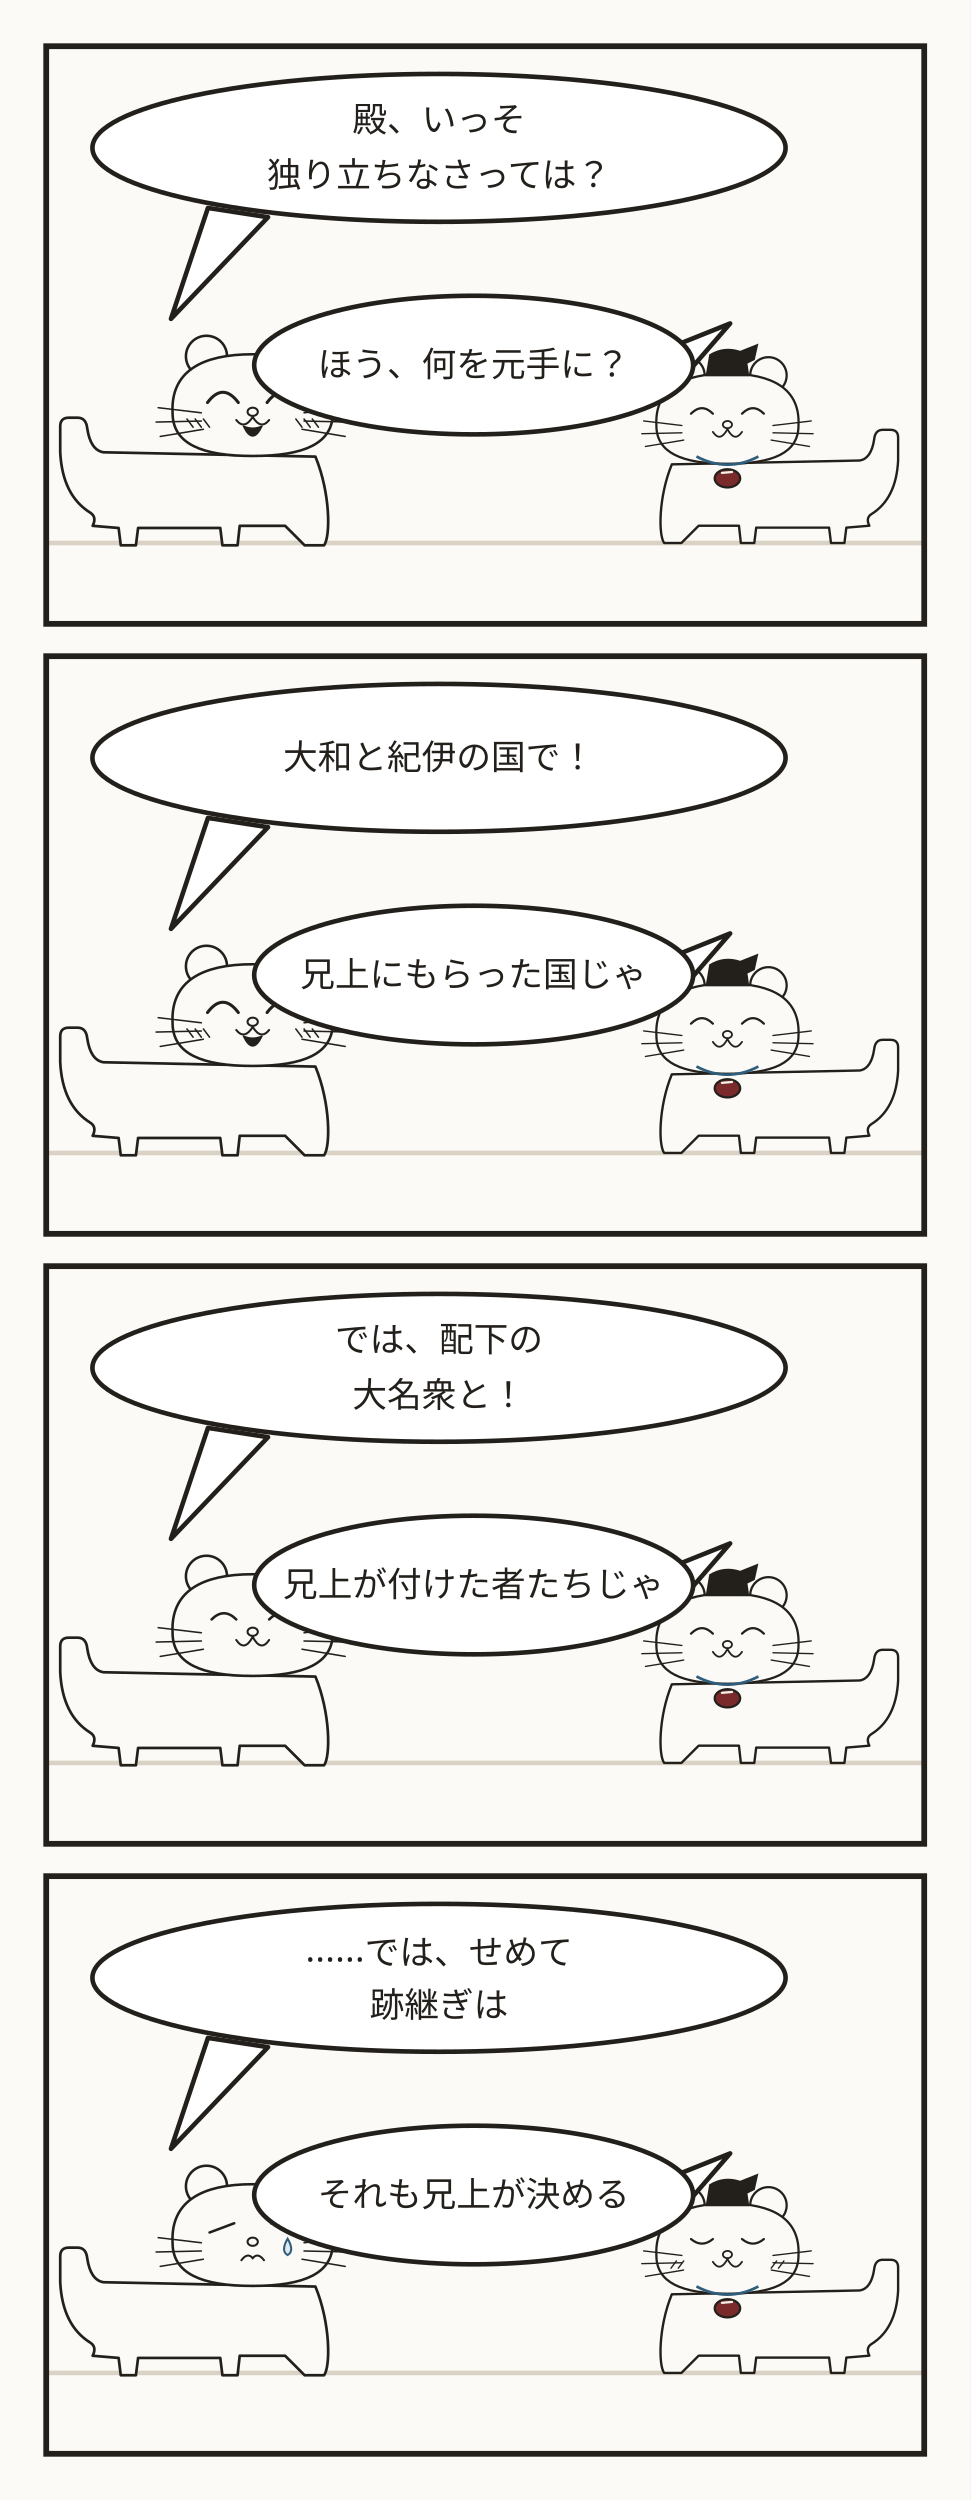
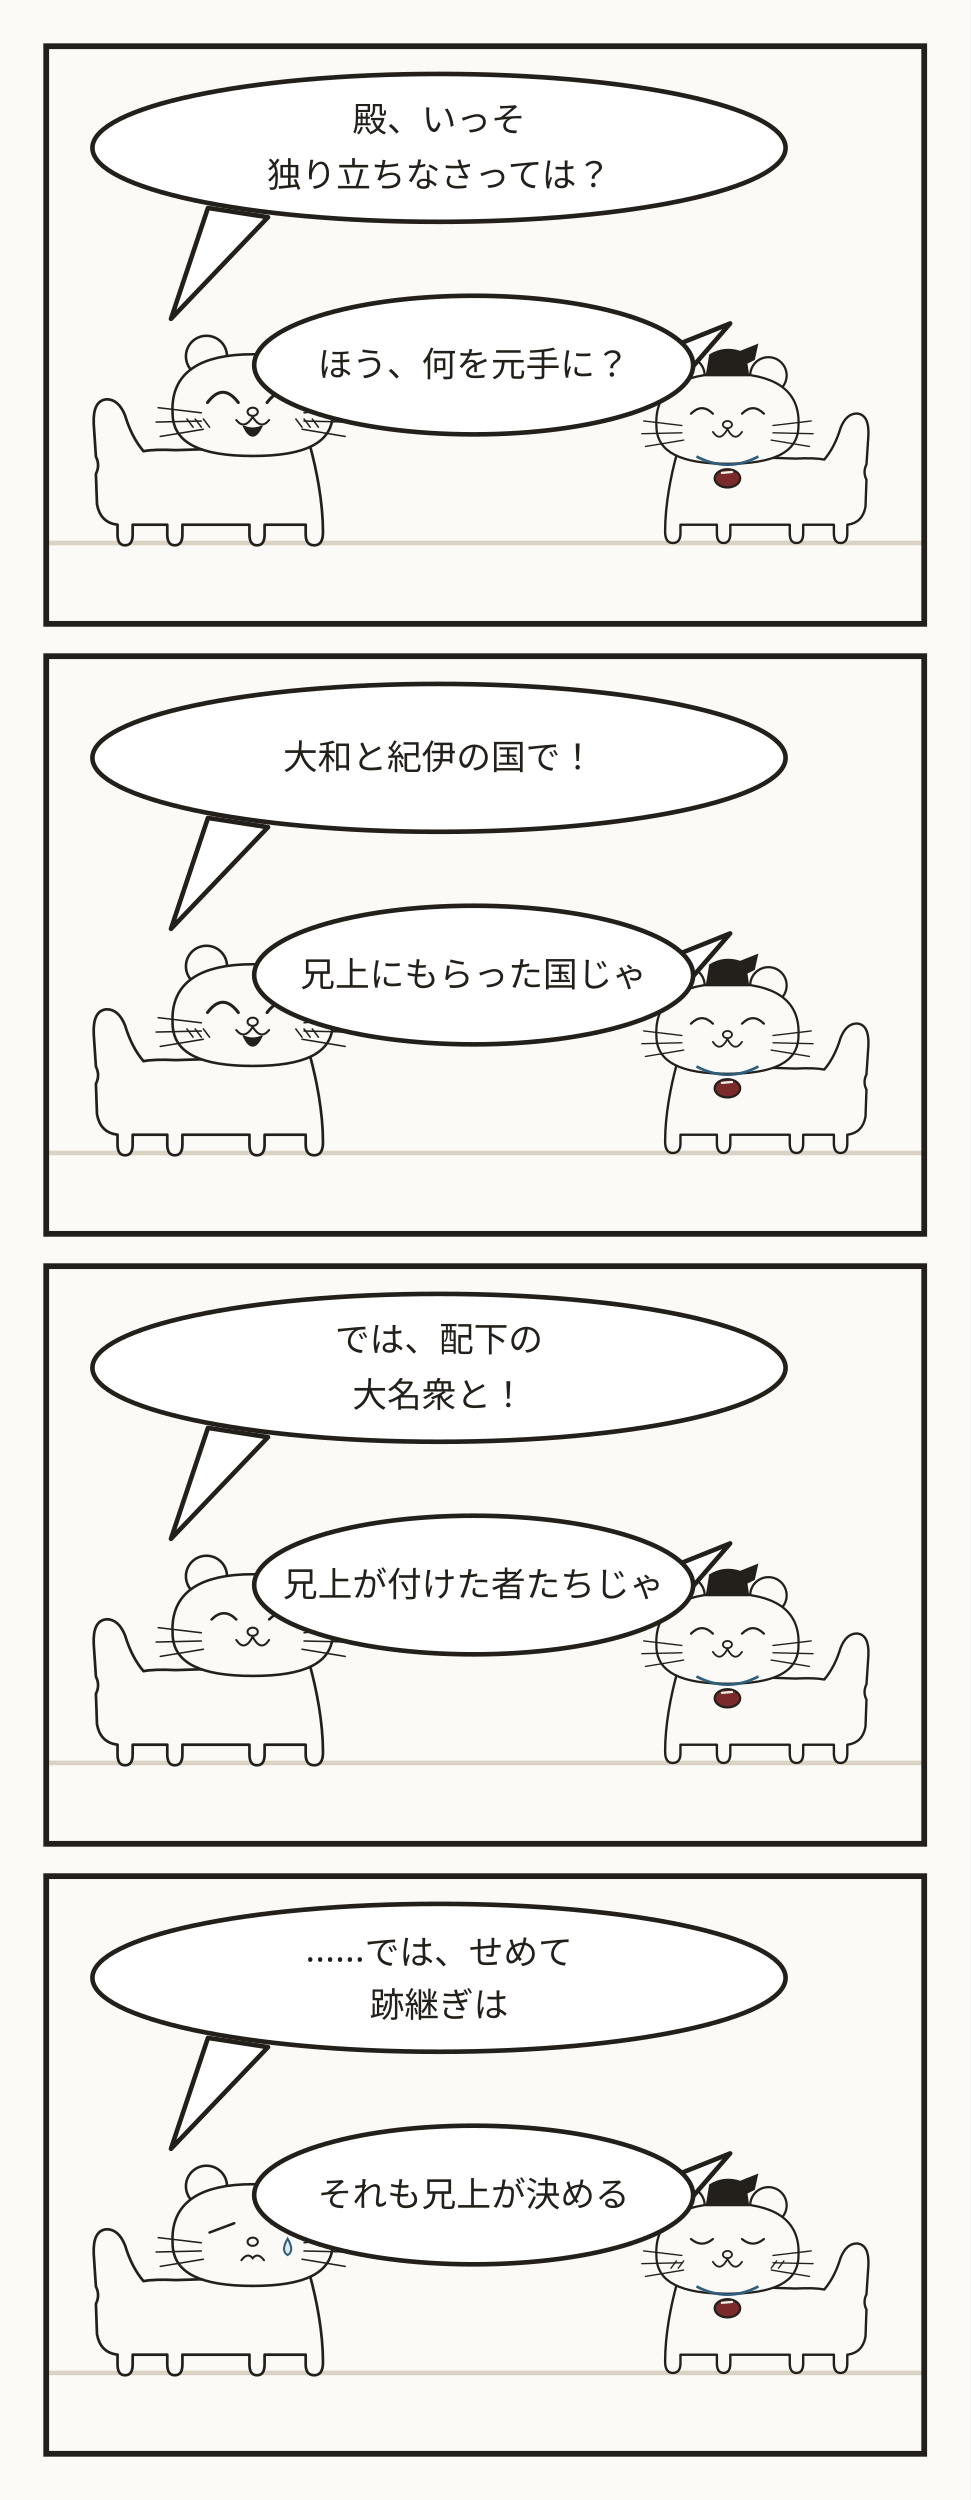
<svg xmlns="http://www.w3.org/2000/svg" viewBox="0 0 420 1082" role="img" aria-label="四コマ漫画（創作）。一、家臣が「殿、いっそ独り立ちなさっては？」と言い、秀長が「ほう、何を元手に？」。二、家臣「大和と紀伊の国で！」、秀長「兄上にもらった国じゃ」。三、家臣「では、配下の大名衆と！」、秀長「兄上が付けた者たちじゃ」。四、家臣「……では、せめて跡継ぎは」、秀長「それも兄上が決める」。家臣ははじめ喜んだ顔で、最後は涙の顔。秀長は最後に澄ました顔。人物はみな服を着ない四つ足の猫のキャラ（ぱぱねこ）で描き。秀長は折烏帽子と首の小豆で見分ける">
  <defs>
    <g id="pn-ex-cover">
      <path d="M-47,-24 H47 V40 H-47 Z" fill="#fbfaf6" stroke="none" />
      <ellipse cx="0" cy="9" rx="5" ry="4" fill="none" stroke="#23201c" stroke-width="2" />
    </g>
    <g id="pn-ex-ki" fill="none" stroke="#23201c" stroke-linecap="round" stroke-linejoin="round">
      <use href="#pn-ex-cover" />
      <path d="M-44,0 Q-29,-20 -14,0 M14,0 Q29,-20 44,0" stroke-width="3" />
      <path d="M-16,17 Q-8,27 0,14 Q8,27 16,17" stroke-width="2" />
      <path d="M-9,23 Q0,42 9,23 Q0,27 -9,23 Z" fill="#23201c" stroke-width="1.5" />
      <path d="M-64,24 l6,-8 M-56,24 l6,-8 M-48,24 l6,-8 M42,24 l6,-8 M50,24 l6,-8 M58,24 l6,-8" stroke-width="1.5" />
    </g>
    <g id="pn-ex-do" fill="none" stroke="#23201c" stroke-linecap="round">
      <use href="#pn-ex-cover" />
      <path d="M-42,-12 L-17,-2 M17,-2 L42,-12" stroke-width="3" />
      <path d="M-16,28 Q-8,15 0,27 Q8,15 16,28" stroke-width="2" />
    </g>
    <g id="pn-ex-ai" fill="none" stroke="#23201c" stroke-linecap="round">
      <use href="#pn-ex-cover" />
      <path d="M-42,0 L-18,-9 M18,-9 L42,0" stroke-width="2.5" />
      <path d="M-11,27 Q-5,19 0,25 Q5,19 11,27" stroke-width="2" />
    </g>
    <g id="pn-ex-ikari">
      <path d="M70,-50 q8,0 8,-8 M86,-58 q0,8 8,8 M94,-34 q-8,0 -8,8 M78,-26 q0,-8 -8,-8" fill="none" stroke="#9b2d20" stroke-width="3.5" stroke-linecap="round" />
    </g>
    <g id="pn-ex-namida">
      <path d="M-34,6 Q-41,18 -34,22 Q-27,18 -34,6 Z" fill="#dfe9f0" stroke="#2f5d7c" stroke-width="2" />
    </g>
    <g id="pn-ex-raku" fill="none" stroke="#23201c" stroke-linecap="round">
      <use href="#pn-ex-cover" />
      <path d="M-40,-8 Q-28,2 -16,-8 M16,-8 Q28,2 40,-8" stroke-width="2.5" />
      <path d="M-16,17 Q-8,29 0,14 Q8,29 16,17" stroke-width="2" />
      <path d="M-62,24 l6,-8 M-54,24 l6,-8 M48,24 l6,-8 M56,24 l6,-8" stroke-width="1.5" />
    </g>
    <g id="pn-head">
      <circle cx="-45" cy="-45" r="20" fill="#fbfaf6" stroke="#23201c" stroke-width="2.5" />
      <circle cx="45" cy="-45" r="20" fill="#fbfaf6" stroke="#23201c" stroke-width="2.5" />
      <path d="M-78,10 C-80,-30 -50,-47 0,-47 C50,-47 80,-30 78,10 C78,40 50,52 0,52 C-50,52 -78,40 -78,10 Z" fill="#fbfaf6" stroke="#23201c" stroke-width="2.5" />
      <path d="M-40,-3 Q-28,-15 -16,-3 M16,-3 Q28,-15 40,-3" fill="none" stroke="#23201c" stroke-width="2.5" stroke-linecap="round" />
      <ellipse cx="0" cy="9" rx="5" ry="4" fill="none" stroke="#23201c" stroke-width="2" />
      <path d="M-16,17 Q-8,29 0,14 Q8,29 16,17" fill="none" stroke="#23201c" stroke-width="2" stroke-linecap="round" />
      <path d="M-50,10 L-92,5 M-50,18 L-94,19 M-48,26 L-90,33 M50,10 L92,5 M50,18 L94,19 M48,26 L90,33" stroke="#23201c" stroke-width="1.5" stroke-linecap="round" />
    </g>
    <g id="pn-base">
-       <path d="M-109,-82 C-123,-48 -123,-8 -117,0 L-99,0 L-81,-18 L-39,-18 L-37,0 L-23,0 L-21,-16 L55,-16 L57,0 L71,0 L73,-16 L97,-18 Q93,-26 99,-30 Q125,-46 127,-86 L127,-110 Q127,-118 119,-118 L111,-118 Q103,-118 102,-108 Q99,-88 87,-86 Z" fill="#fbfaf6" stroke="#23201c" stroke-width="2.5" stroke-linejoin="round" />
+       <path d="M-104,-92 C-110,-70 -116,-40 -116,-12 Q-116,0 -108,0 Q-100,0 -100,-10 L-100,-19 L-62,-19 L-62,-10 Q-62,0 -55,0 Q-48,0 -48,-10 L-48,-19 L14,-19 L14,-10 Q14,0 21,0 Q28,0 28,-10 L28,-19 L60,-19 L60,-10 Q60,0 67,0 Q74,0 74,-10 L74,-19 Q90,-21 93,-38 L94,-66 Q90,-74 94,-82 L96,-112 Q97,-134 84,-135 Q73,-135 67,-120 Q61,-100 50,-87 Q40,-89 20,-88 L-104,-92 Z" fill="#fbfaf6" stroke="#23201c" stroke-width="2.5" stroke-linejoin="round" />
      <use href="#pn-head" transform="translate(-51,-132) scale(0.95)" />
    </g>
  </defs>
  <rect width="420" height="1082" fill="#fbfaf6" />
  <g font-family="'Noto Serif JP','Yu Mincho','Hiragino Mincho ProN',serif" text-anchor="middle" fill="#23201c">
    <rect x="20" y="20" width="380" height="250" fill="#fbfaf6" />
    <path d="M20,235 H400" stroke="#d9d2c5" stroke-width="2" />
    <g transform="translate(85.5,236.0) scale(-0.468,0.468)">
      <use href="#pn-base" />
      <g transform="translate(-51,-132) scale(0.95)">
        <use href="#pn-ex-ki" />
      </g>
    </g>
    <g transform="translate(336.0,235.0) scale(0.415,0.415)">
      <use href="#pn-base" />
      <g transform="translate(-51,-132) scale(0.95)">
        <path d="M-24,-44 L-20,-68 Q-4,-78 14,-72 L34,-80 L30,-62 L22,-58 L24,-44 Z" fill="#23201c" />
        <path d="M-34,44 Q0,62 34,44" fill="none" stroke="#2f5d7c" stroke-width="3" />
        <ellipse cx="0" cy="68" rx="14" ry="10" fill="#7a2a2a" stroke="#23201c" stroke-width="2.5" />
        <path d="M-6,62 L5,61" stroke="#f4f1ea" stroke-width="2.5" stroke-linecap="round" />
      </g>
    </g>
    <path d="M90,90 L74,138 L116,94 Z" fill="#fff" stroke="#23201c" stroke-width="2" stroke-linejoin="round" />
    <ellipse cx="190" cy="64" rx="150" ry="32" fill="#fff" stroke="#23201c" stroke-width="2" />
    <text x="190" y="57" font-size="15">殿、いっそ</text>
    <text x="190" y="81" font-size="15">独り立ちなさっては？</text>
    <path d="M286,152 L316,140 L290,170 Z" fill="#fff" stroke="#23201c" stroke-width="2" stroke-linejoin="round" />
    <ellipse cx="205" cy="158" rx="95" ry="30" fill="#fff" stroke="#23201c" stroke-width="2" />
    <text x="205" y="163" font-size="15">ほう、何を元手に？</text>
    <rect x="20" y="20" width="380" height="250" fill="none" stroke="#23201c" stroke-width="2.5" />
    <rect x="20" y="284" width="380" height="250" fill="#fbfaf6" />
    <path d="M20,499 H400" stroke="#d9d2c5" stroke-width="2" />
    <g transform="translate(85.5,500.0) scale(-0.468,0.468)">
      <use href="#pn-base" />
      <g transform="translate(-51,-132) scale(0.95)">
        <use href="#pn-ex-ki" />
      </g>
    </g>
    <g transform="translate(336.0,499.0) scale(0.415,0.415)">
      <use href="#pn-base" />
      <g transform="translate(-51,-132) scale(0.95)">
        <path d="M-24,-44 L-20,-68 Q-4,-78 14,-72 L34,-80 L30,-62 L22,-58 L24,-44 Z" fill="#23201c" />
        <path d="M-34,44 Q0,62 34,44" fill="none" stroke="#2f5d7c" stroke-width="3" />
        <ellipse cx="0" cy="68" rx="14" ry="10" fill="#7a2a2a" stroke="#23201c" stroke-width="2.5" />
        <path d="M-6,62 L5,61" stroke="#f4f1ea" stroke-width="2.5" stroke-linecap="round" />
      </g>
    </g>
    <path d="M90,354 L74,402 L116,358 Z" fill="#fff" stroke="#23201c" stroke-width="2" stroke-linejoin="round" />
    <ellipse cx="190" cy="328" rx="150" ry="32" fill="#fff" stroke="#23201c" stroke-width="2" />
    <text x="190" y="333" font-size="15">大和と紀伊の国で！</text>
    <path d="M286,416 L316,404 L290,434 Z" fill="#fff" stroke="#23201c" stroke-width="2" stroke-linejoin="round" />
    <ellipse cx="205" cy="422" rx="95" ry="30" fill="#fff" stroke="#23201c" stroke-width="2" />
    <text x="205" y="427" font-size="15">兄上にもらった国じゃ</text>
    <rect x="20" y="284" width="380" height="250" fill="none" stroke="#23201c" stroke-width="2.5" />
    <rect x="20" y="548" width="380" height="250" fill="#fbfaf6" />
    <path d="M20,763 H400" stroke="#d9d2c5" stroke-width="2" />
    <g transform="translate(85.5,764.0) scale(-0.468,0.468)">
      <use href="#pn-base" />
    </g>
    <g transform="translate(336.0,763.0) scale(0.415,0.415)">
      <use href="#pn-base" />
      <g transform="translate(-51,-132) scale(0.95)">
        <path d="M-24,-44 L-20,-68 Q-4,-78 14,-72 L34,-80 L30,-62 L22,-58 L24,-44 Z" fill="#23201c" />
        <path d="M-34,44 Q0,62 34,44" fill="none" stroke="#2f5d7c" stroke-width="3" />
        <ellipse cx="0" cy="68" rx="14" ry="10" fill="#7a2a2a" stroke="#23201c" stroke-width="2.5" />
        <path d="M-6,62 L5,61" stroke="#f4f1ea" stroke-width="2.5" stroke-linecap="round" />
      </g>
    </g>
    <path d="M90,618 L74,666 L116,622 Z" fill="#fff" stroke="#23201c" stroke-width="2" stroke-linejoin="round" />
    <ellipse cx="190" cy="592" rx="150" ry="32" fill="#fff" stroke="#23201c" stroke-width="2" />
    <text x="190" y="585" font-size="15">では、配下の</text>
    <text x="190" y="609" font-size="15">大名衆と！</text>
    <path d="M286,680 L316,668 L290,698 Z" fill="#fff" stroke="#23201c" stroke-width="2" stroke-linejoin="round" />
    <ellipse cx="205" cy="686" rx="95" ry="30" fill="#fff" stroke="#23201c" stroke-width="2" />
    <text x="205" y="691" font-size="15">兄上が付けた者たちじゃ</text>
    <rect x="20" y="548" width="380" height="250" fill="none" stroke="#23201c" stroke-width="2.5" />
    <rect x="20" y="812" width="380" height="250" fill="#fbfaf6" />
    <path d="M20,1027 H400" stroke="#d9d2c5" stroke-width="2" />
    <g transform="translate(85.5,1028.0) scale(-0.468,0.468)">
      <use href="#pn-base" />
      <g transform="translate(-51,-132) scale(0.95)">
        <use href="#pn-ex-ai" />
        <use href="#pn-ex-namida" />
      </g>
    </g>
    <g transform="translate(336.0,1027.0) scale(0.415,0.415)">
      <use href="#pn-base" />
      <g transform="translate(-51,-132) scale(0.95)">
        <use href="#pn-ex-raku" />
        <path d="M-24,-44 L-20,-68 Q-4,-78 14,-72 L34,-80 L30,-62 L22,-58 L24,-44 Z" fill="#23201c" />
        <path d="M-34,44 Q0,62 34,44" fill="none" stroke="#2f5d7c" stroke-width="3" />
        <ellipse cx="0" cy="68" rx="14" ry="10" fill="#7a2a2a" stroke="#23201c" stroke-width="2.5" />
        <path d="M-6,62 L5,61" stroke="#f4f1ea" stroke-width="2.5" stroke-linecap="round" />
      </g>
    </g>
    <path d="M90,882 L74,930 L116,886 Z" fill="#fff" stroke="#23201c" stroke-width="2" stroke-linejoin="round" />
    <ellipse cx="190" cy="856" rx="150" ry="32" fill="#fff" stroke="#23201c" stroke-width="2" />
    <text x="190" y="849" font-size="15">……では、せめて</text>
    <text x="190" y="873" font-size="15">跡継ぎは</text>
    <path d="M286,944 L316,932 L290,962 Z" fill="#fff" stroke="#23201c" stroke-width="2" stroke-linejoin="round" />
    <ellipse cx="205" cy="950" rx="95" ry="30" fill="#fff" stroke="#23201c" stroke-width="2" />
    <text x="205" y="955" font-size="15">それも兄上が決める</text>
    <rect x="20" y="812" width="380" height="250" fill="none" stroke="#23201c" stroke-width="2.5" />
  </g>
</svg>
